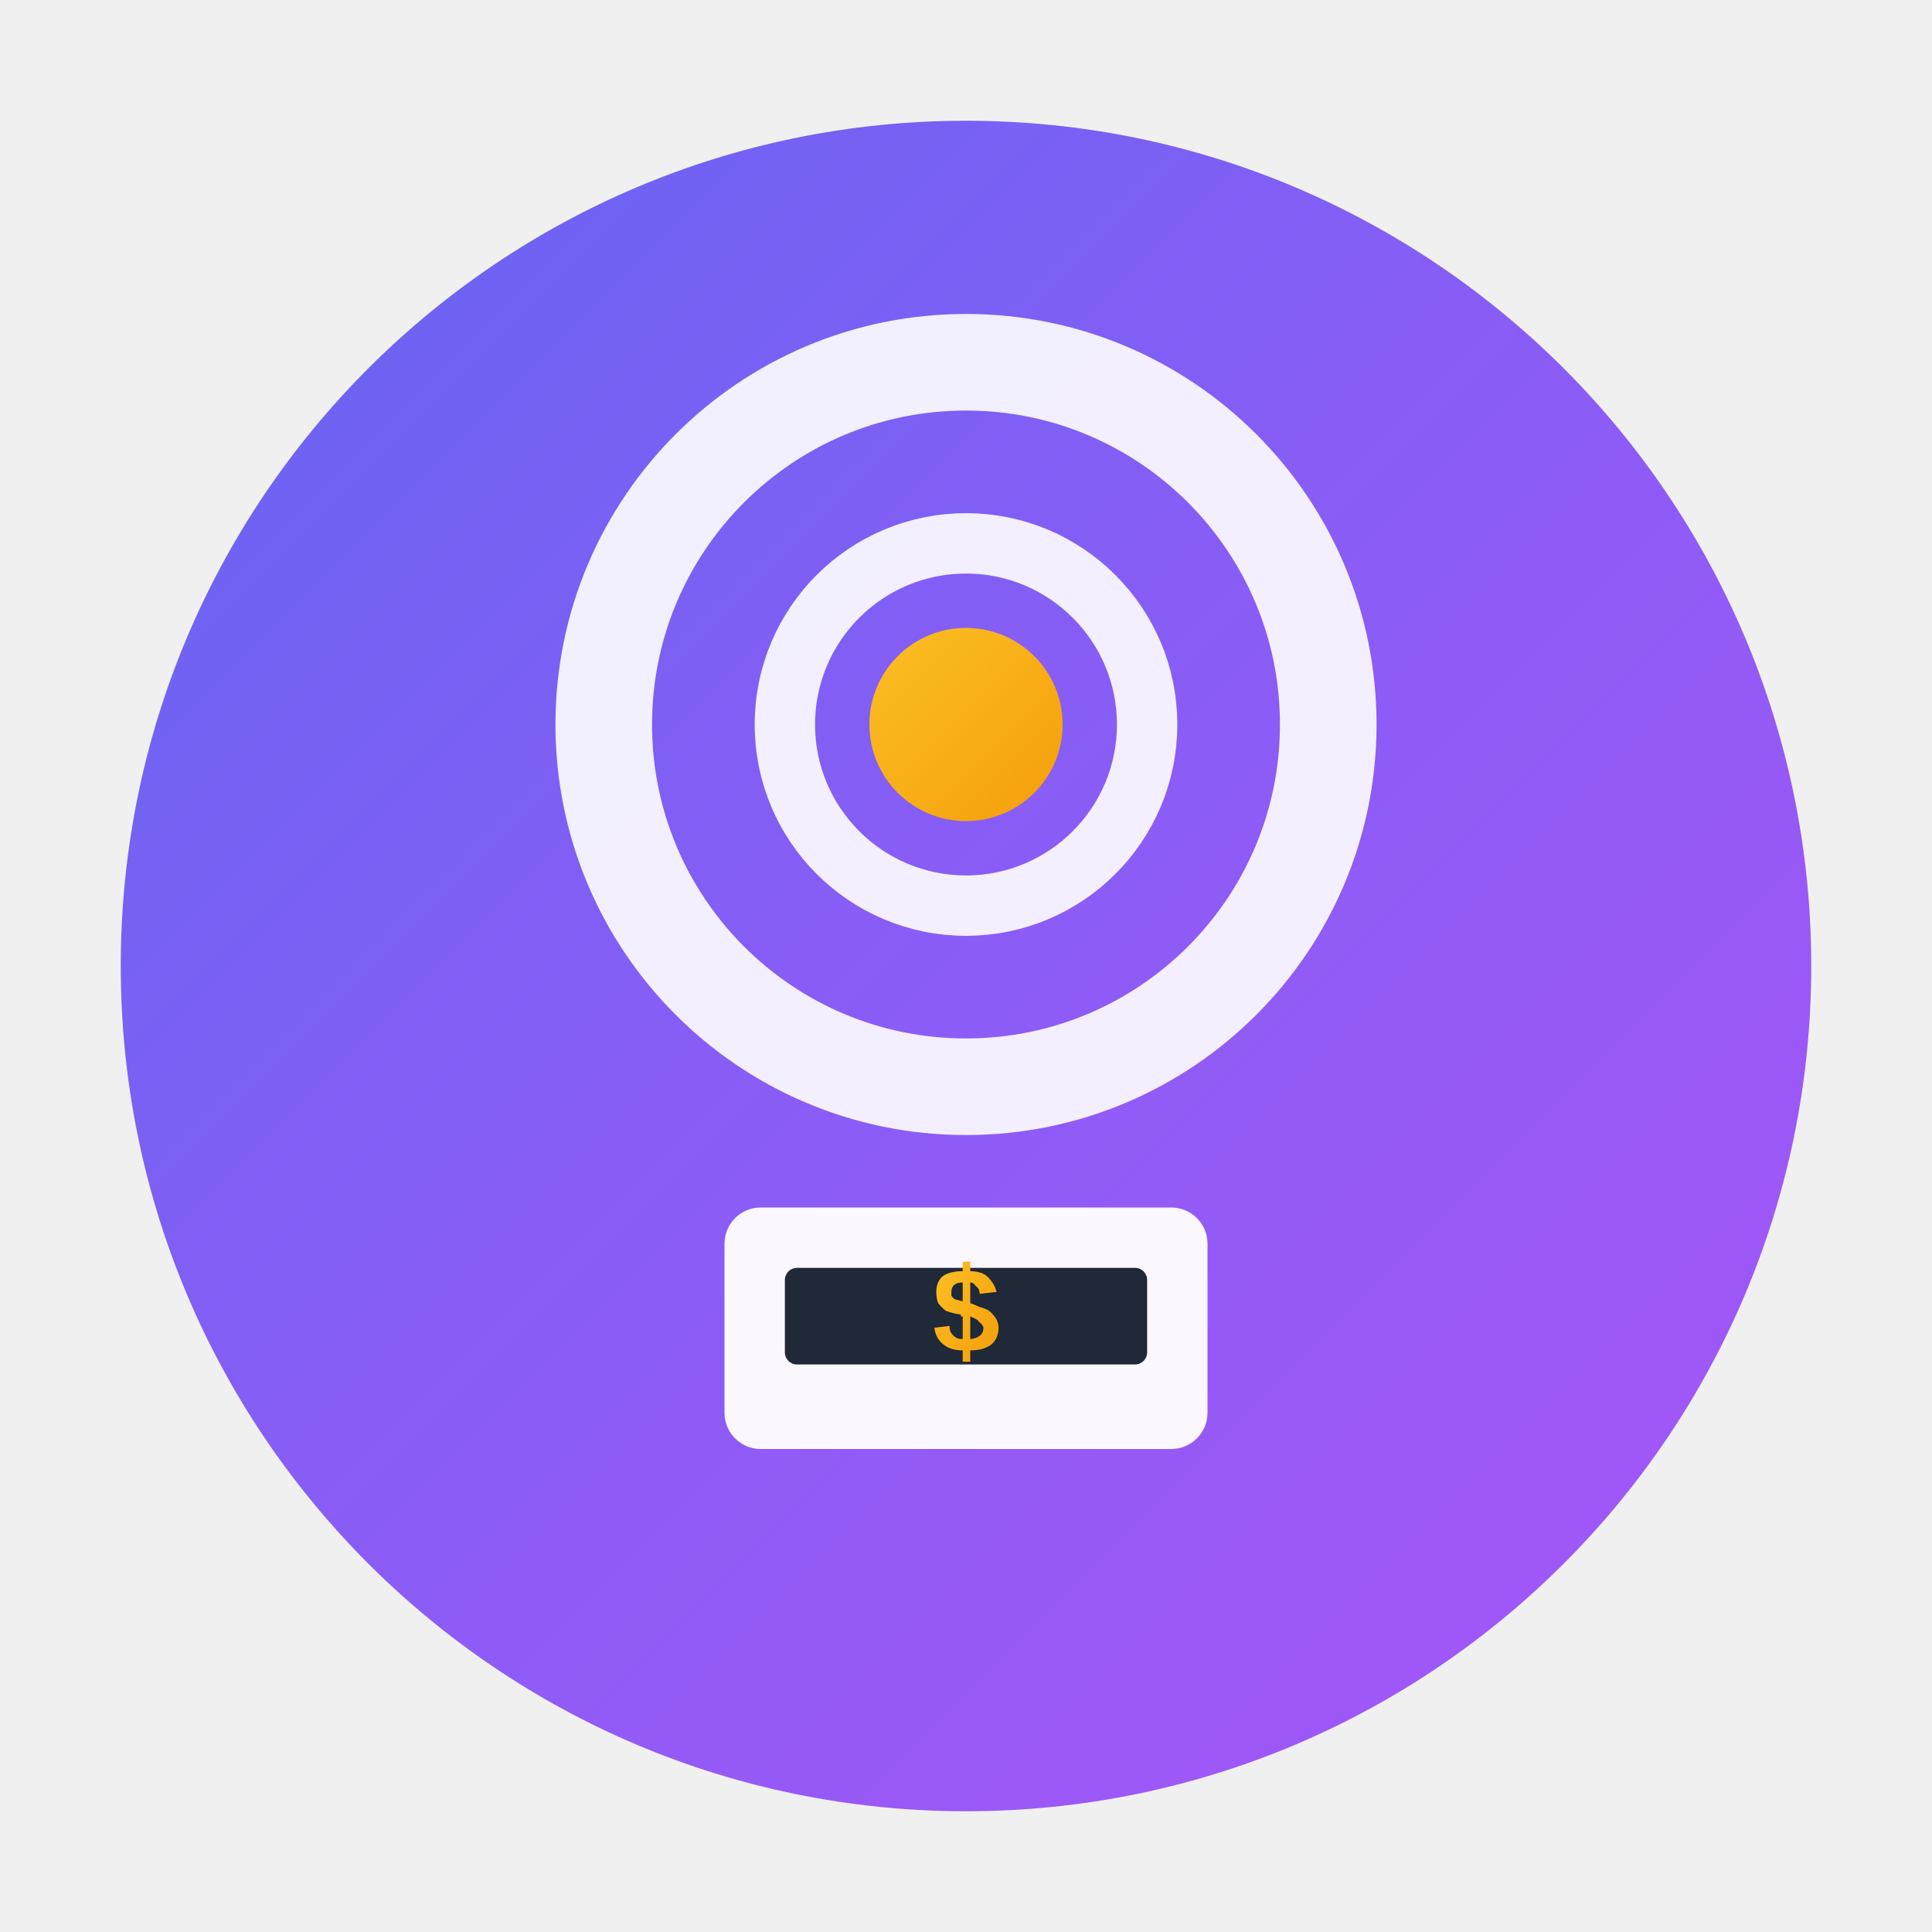
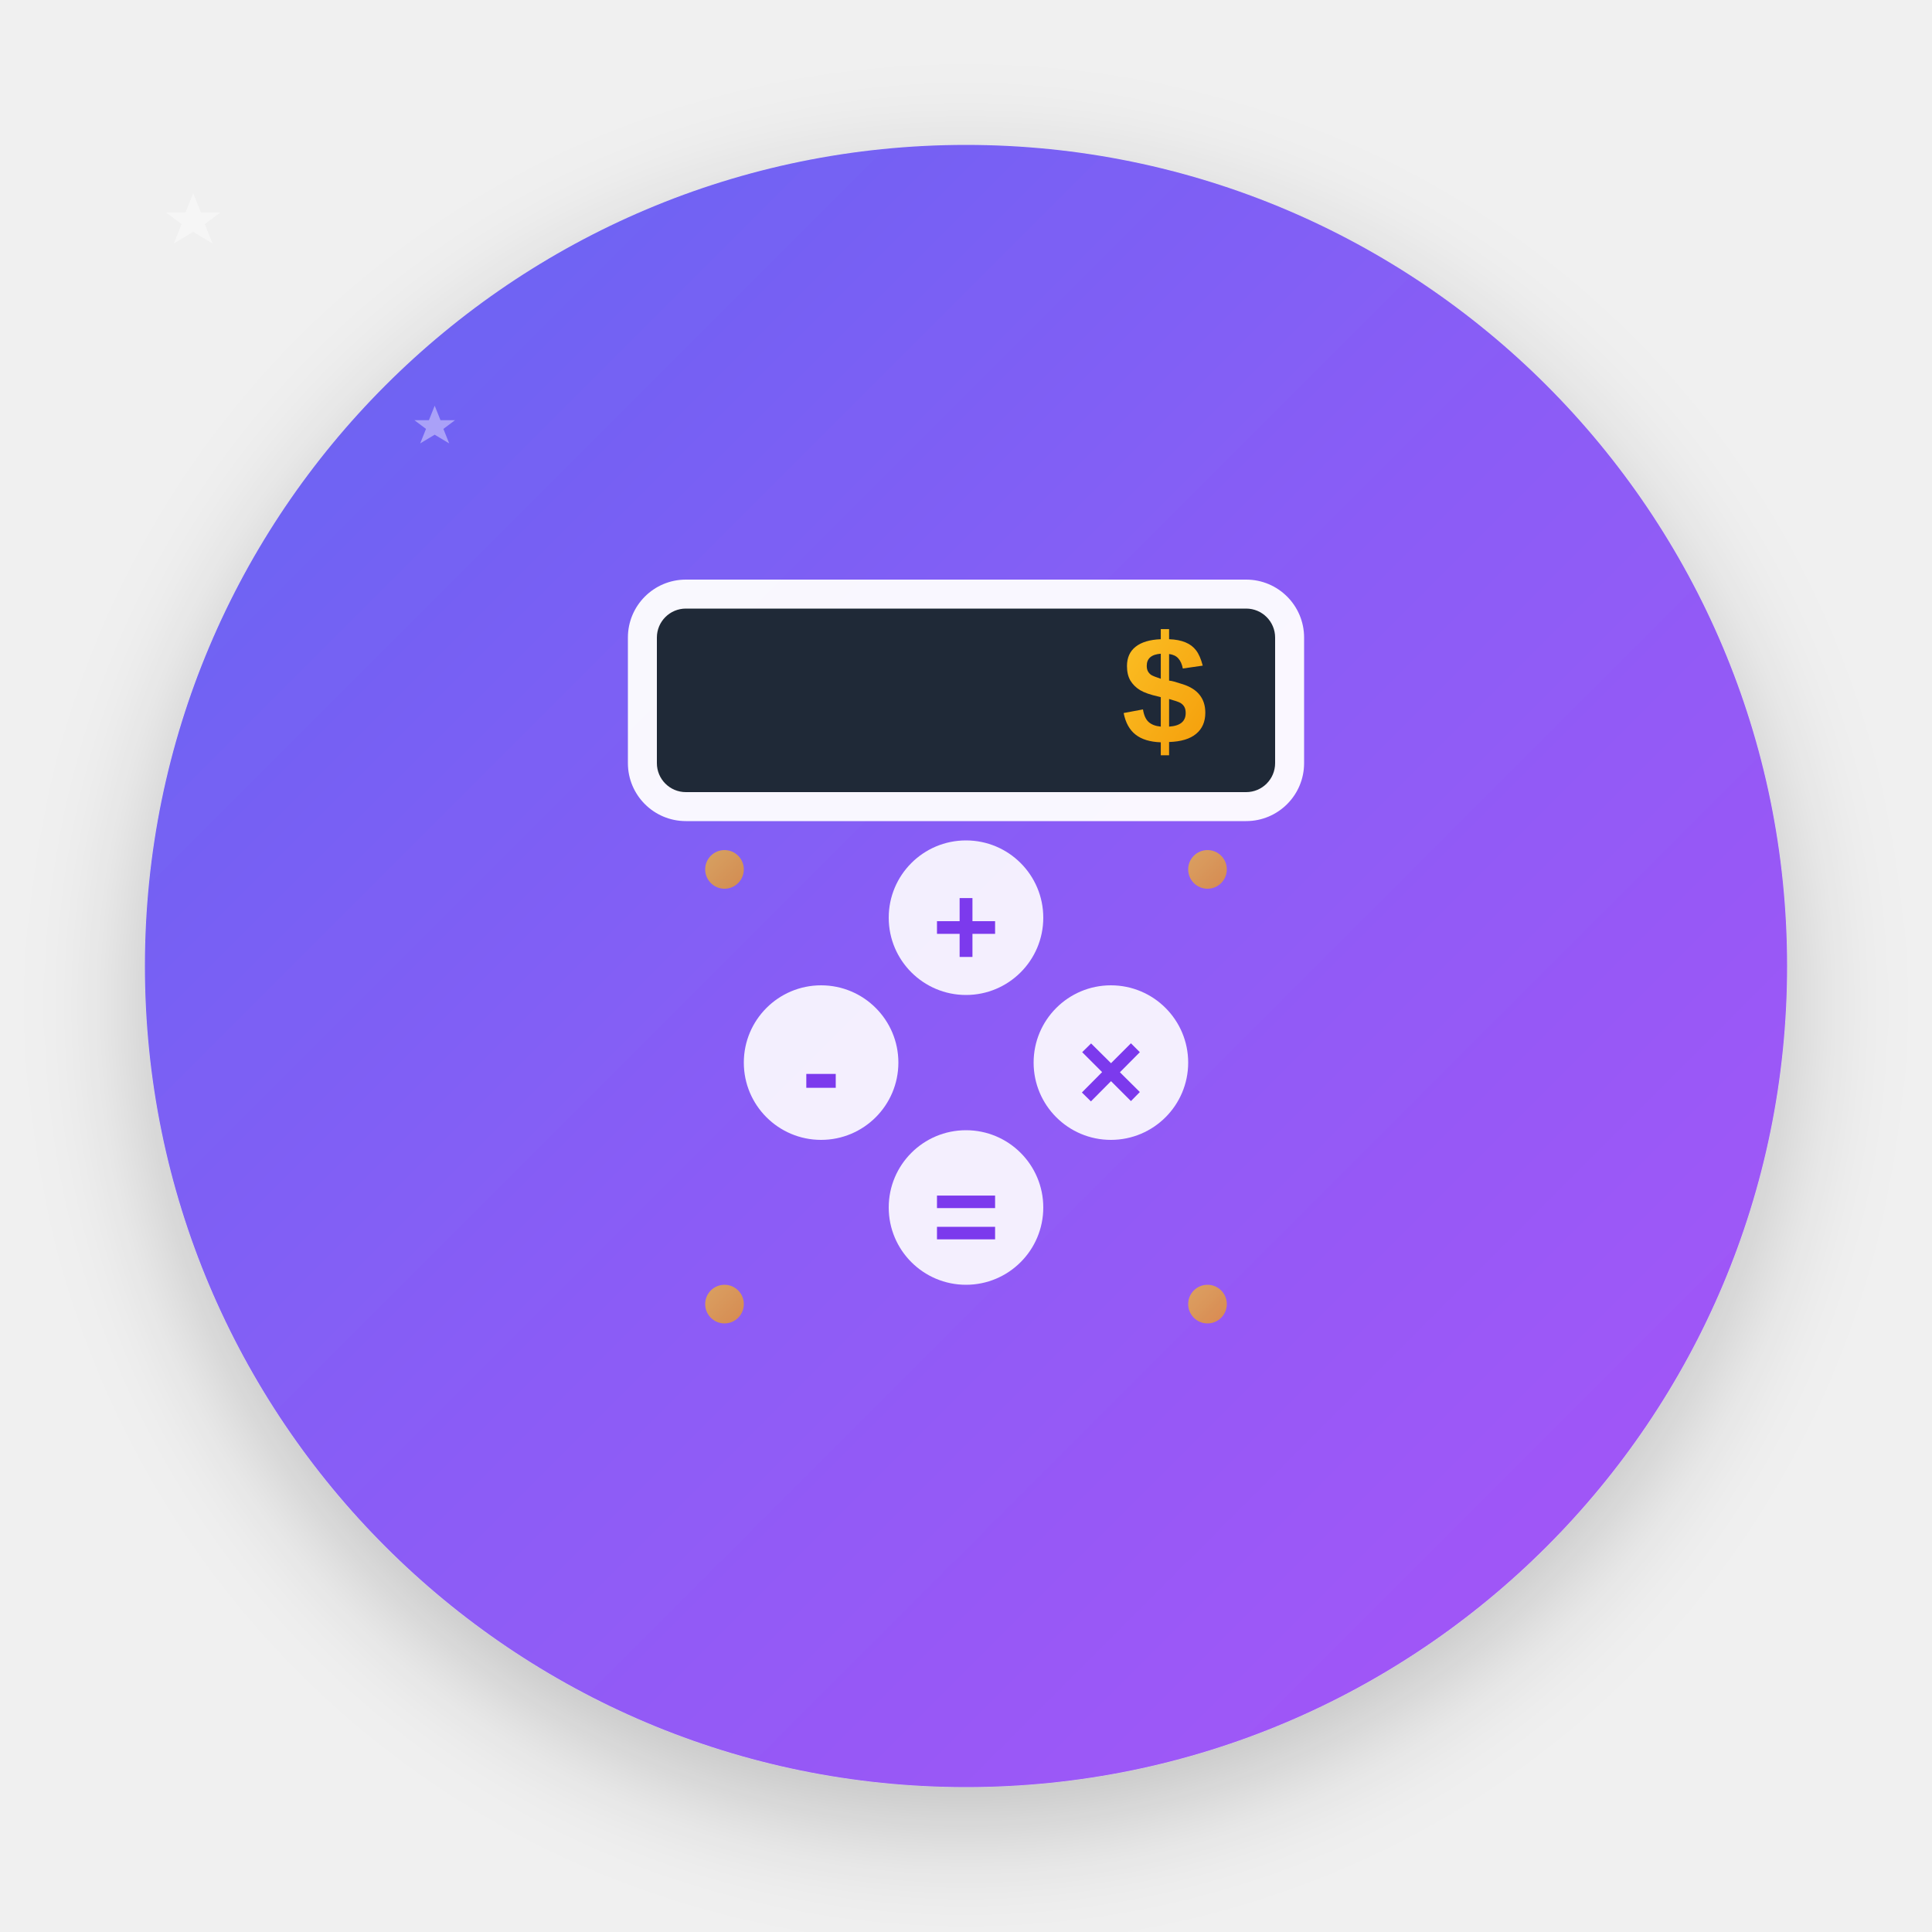
- <svg xmlns="http://www.w3.org/2000/svg" width="16" height="16" viewBox="0 0 16 16">
+ <svg xmlns="http://www.w3.org/2000/svg" width="200" height="200" viewBox="0 0 200 200">
  <defs>
-     <linearGradient id="grad16" x1="0%" y1="0%" x2="100%" y2="100%">
+     <linearGradient id="mainGradient" x1="0%" y1="0%" x2="100%" y2="100%">
      <stop offset="0%" style="stop-color:#6366f1;stop-opacity:1" />
      <stop offset="50%" style="stop-color:#8b5cf6;stop-opacity:1" />
      <stop offset="100%" style="stop-color:#a855f7;stop-opacity:1" />
    </linearGradient>
-     <linearGradient id="gold16" x1="0%" y1="0%" x2="100%" y2="100%">
+     <linearGradient id="goldGradient" x1="0%" y1="0%" x2="100%" y2="100%">
      <stop offset="0%" style="stop-color:#fbbf24;stop-opacity:1" />
      <stop offset="100%" style="stop-color:#f59e0b;stop-opacity:1" />
    </linearGradient>
+     <filter id="softGlow" x="-50%" y="-50%" width="200%" height="200%">
+       <feDropShadow dx="0" dy="4" stdDeviation="6" flood-color="#000000" flood-opacity="0.2" />
+     </filter>
  </defs>
-   <circle cx="8" cy="8" r="7" fill="url(#grad16)" />
-   <g transform="translate(8, 6)">
-     <circle cx="0" cy="0" r="3" fill="none" stroke="white" stroke-width="0.8" opacity="0.9" />
-     <circle cx="0" cy="0" r="1.5" fill="none" stroke="white" stroke-width="0.5" opacity="0.9" />
-     <circle cx="0" cy="0" r="0.8" fill="url(#gold16)" />
+   <circle cx="100" cy="100" r="85" fill="url(#mainGradient)" filter="url(#softGlow)" />
+   <g transform="translate(100, 100)">
+     <rect x="-35" y="-40" width="70" height="25" rx="6" fill="white" opacity="0.95" />
+     <rect x="-32" y="-37" width="64" height="19" rx="3" fill="#1f2937" />
+     <text x="25" y="-23" text-anchor="end" font-family="Arial" font-size="16" font-weight="bold" fill="url(#goldGradient)">$</text>
+     <g fill="white" opacity="0.9">
+       <circle cx="0" cy="-5" r="8" />
+       <circle cx="-15" cy="10" r="8" />
+       <circle cx="15" cy="10" r="8" />
+       <circle cx="0" cy="25" r="8" />
+     </g>
+     <g fill="#7c3aed" font-family="Arial" font-size="12" font-weight="bold" text-anchor="middle">
+       <text x="0" y="0">+</text>
+       <text x="-15" y="15">-</text>
+       <text x="15" y="15">×</text>
+       <text x="0" y="30">=</text>
+     </g>
+     <g fill="url(#goldGradient)" opacity="0.7">
+       <circle cx="-25" cy="-10" r="2" />
+       <circle cx="25" cy="-10" r="2" />
+       <circle cx="-25" cy="35" r="2" />
+       <circle cx="25" cy="35" r="2" />
+     </g>
  </g>
-   <g transform="translate(8, 11)">
-     <rect x="-2" y="-1" width="4" height="2" rx="0.3" fill="white" opacity="0.95" />
-     <rect x="-1.5" y="-0.5" width="3" height="0.8" rx="0.1" fill="#1f2937" />
-     <text x="0" y="0.2" text-anchor="middle" font-family="Arial, sans-serif" font-size="1" font-weight="bold" fill="url(#gold16)">$</text>
+   <g fill="white" opacity="0.4">
+     <polygon points="50,50 52,55 57,55 53,58 55,63 50,60 45,63 47,58 43,55 48,55" transform="scale(0.4)" />
+     <polygon points="150,140 152,145 157,145 153,148 155,153 150,150 145,153 147,148 143,145 148,145" transform="scale(0.3)" />
  </g>
</svg>
